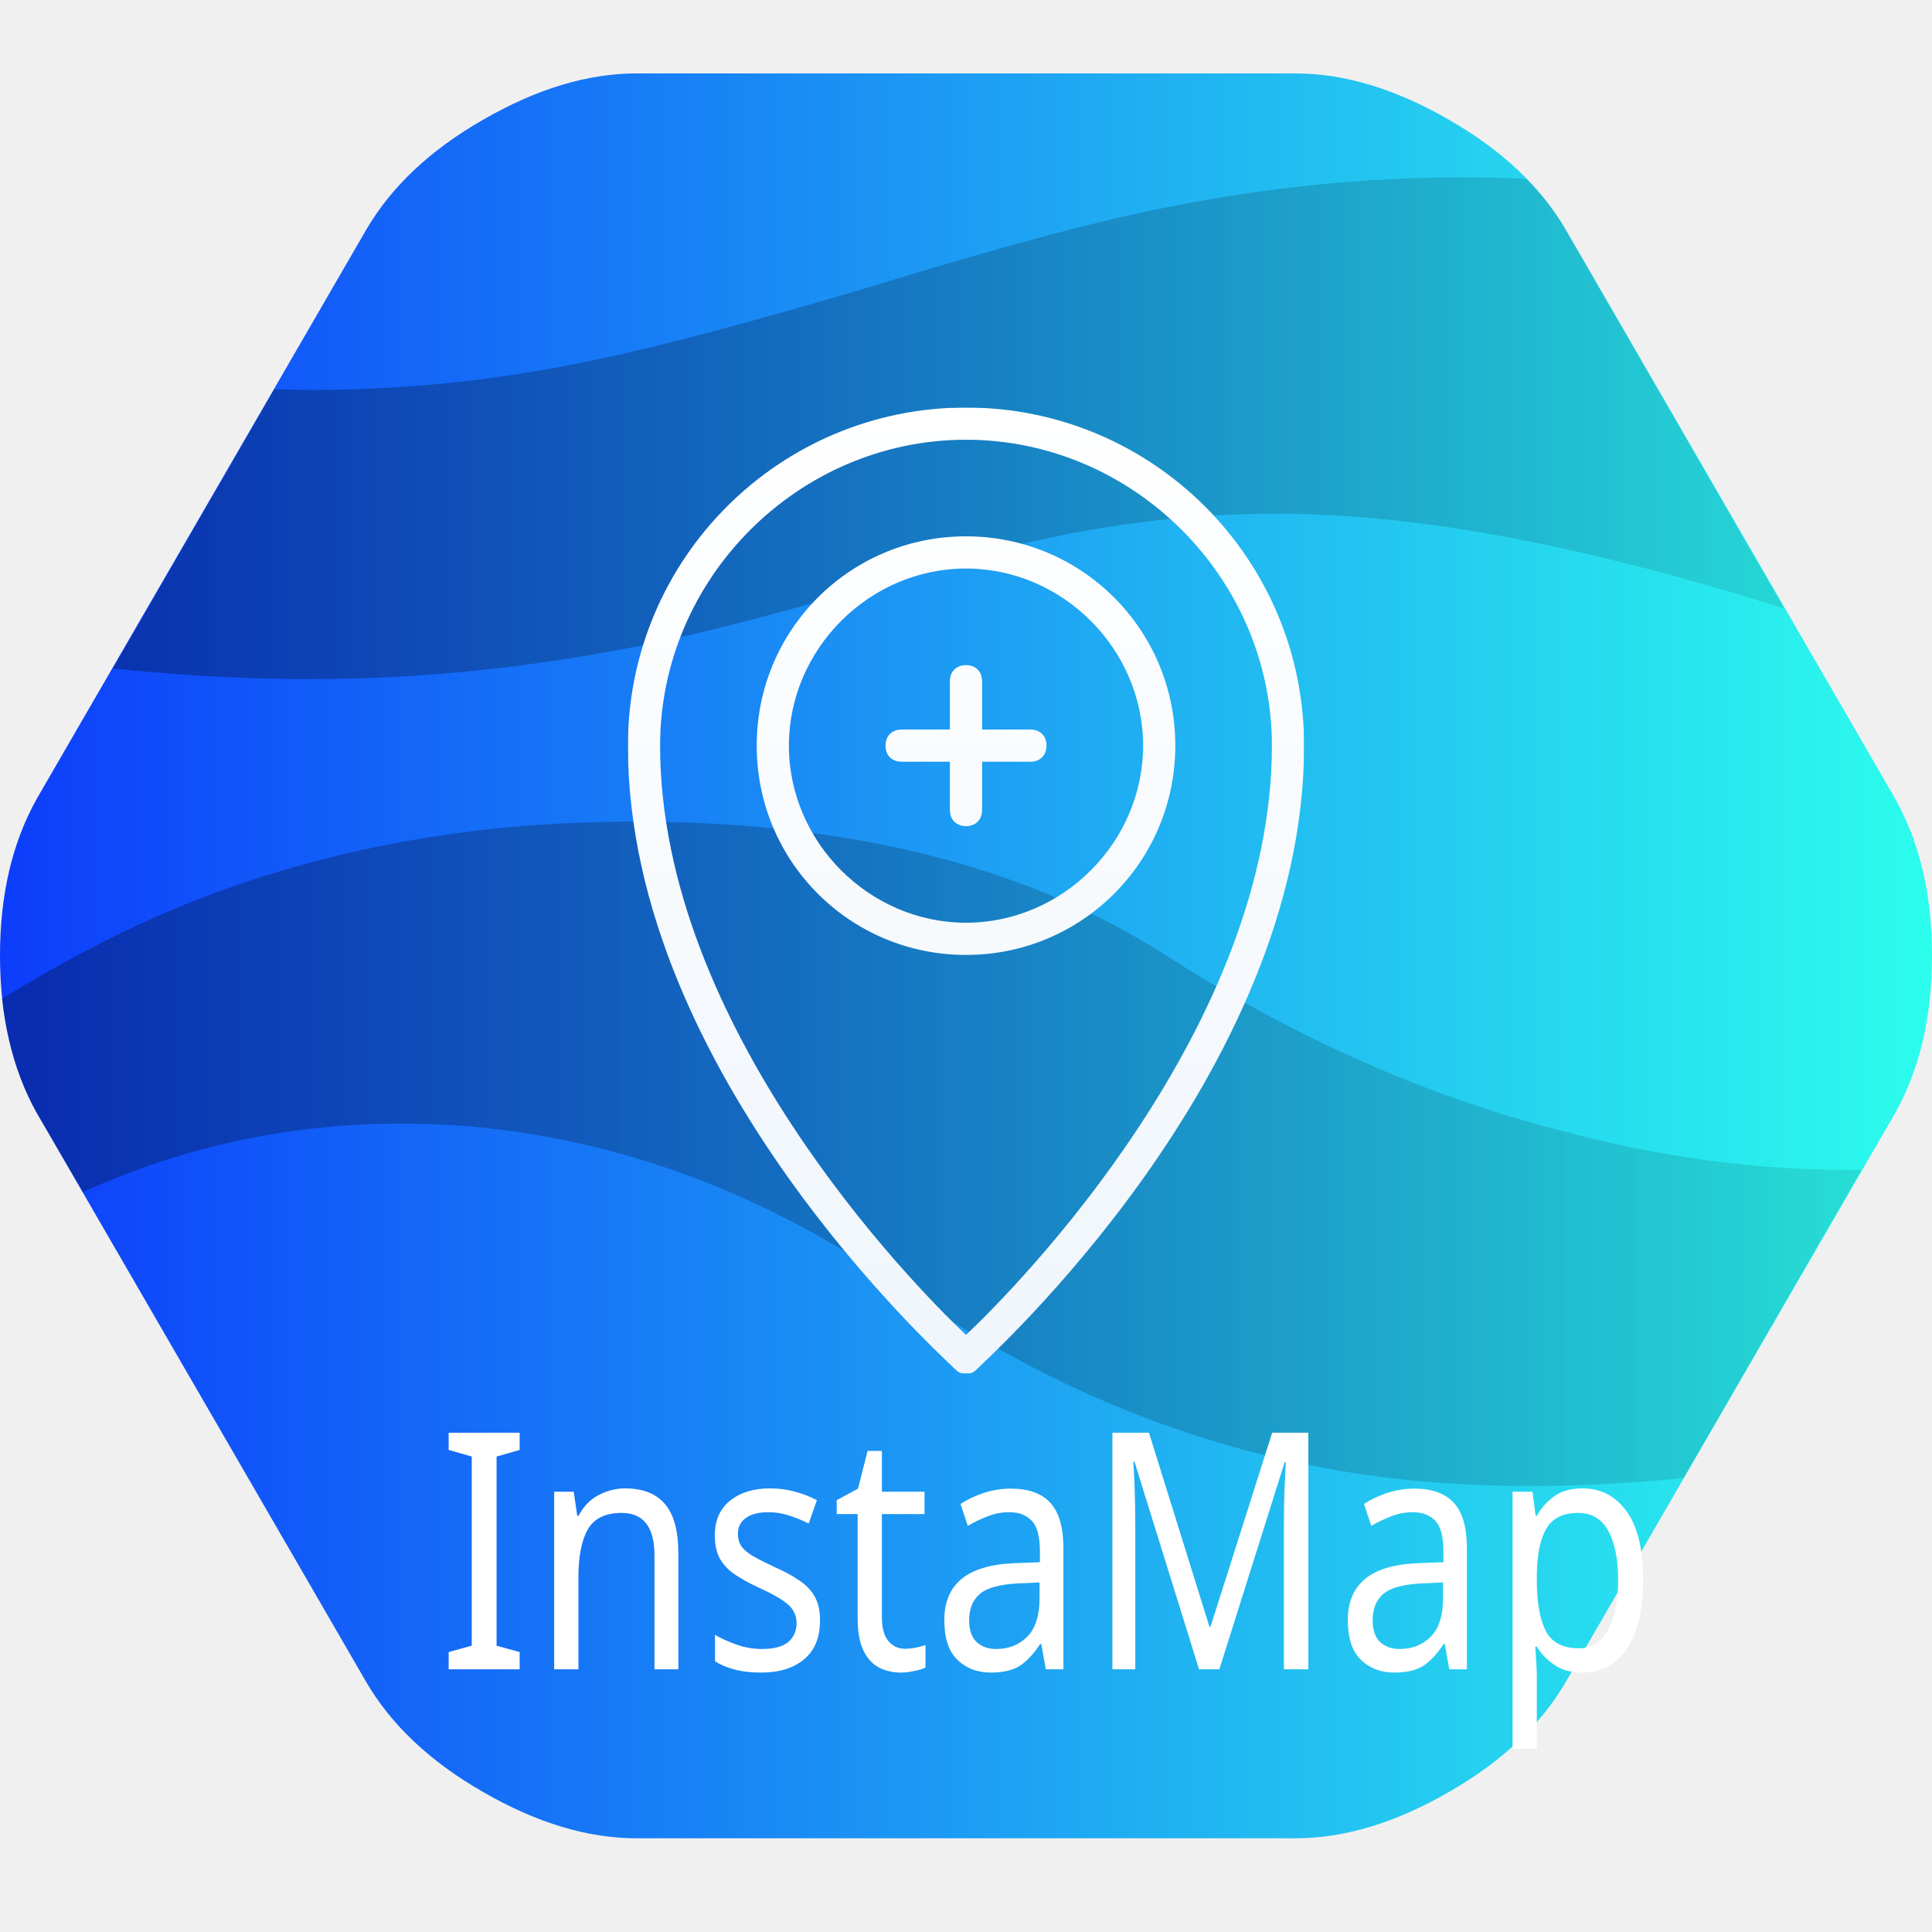
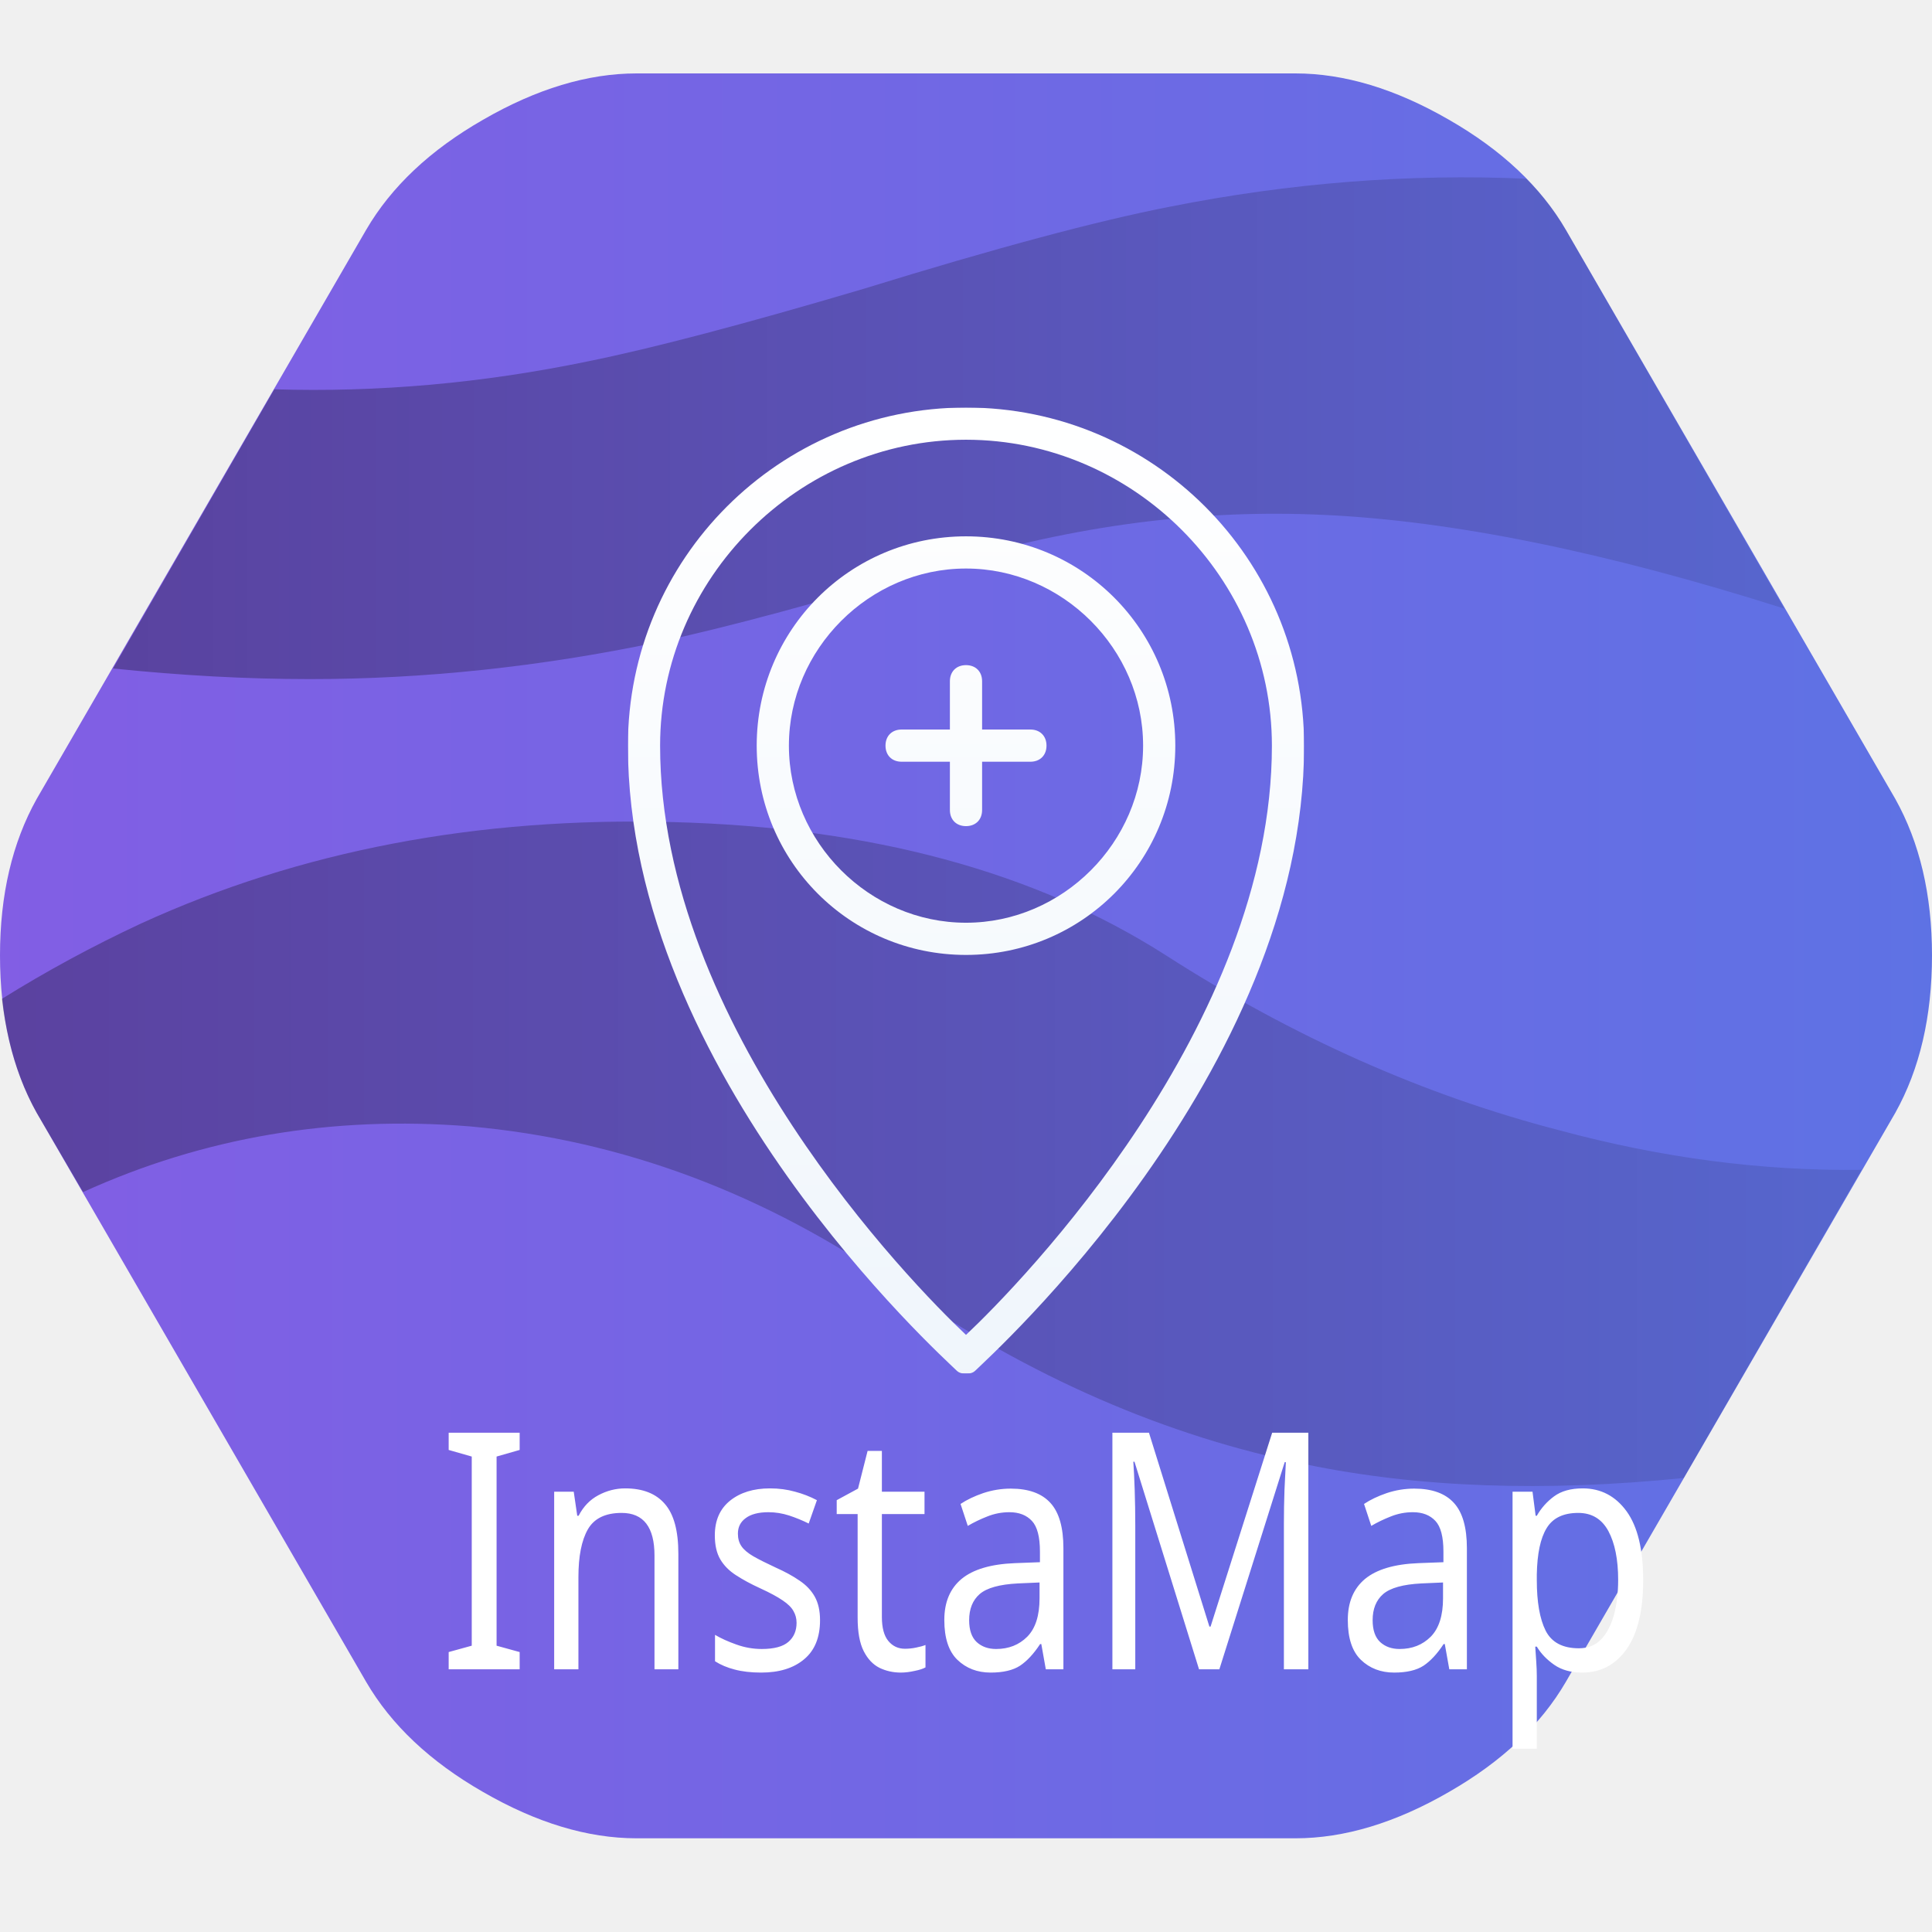
<svg xmlns="http://www.w3.org/2000/svg" version="1.1" id="Layer_1" x="0px" y="0px" width="128px" height="128px" viewBox="0 0 128 128" enable-background="new 0 0 128 128" xml:space="preserve">
  <g>
    <g id="background">
      <linearGradient id="SVGID_1_" gradientUnits="userSpaceOnUse" x1="-137.835" y1="262.613" x2="-137.835" y2="261.613" gradientTransform="matrix(-2.351322e-14 -116.928 -128 2.147932e-14 33614.5 -16053.431)">
-         <stop offset="0" style="stop-color:#0D3CFB" />
-         <stop offset="1" style="stop-color:#2CFEEC" />
+         <stop offset="0" style="stop-color:#825ee4" />
+         <stop offset="1" style="stop-color:#5e72e4" />
      </linearGradient>
      <path fill="url(#SVGID_1_)" d="M125.568,52.928l-21.824-37.696C102.08,12.374,99.498,9.941,96,7.936    c-3.541-2.048-6.934-3.072-10.176-3.072H42.176c-3.243,0-6.634,1.024-10.176,3.072c-3.499,2.005-6.08,4.438-7.744,7.296    L2.432,52.928C0.811,55.829,0,59.285,0,63.296c0,4.054,0.811,7.53,2.432,10.433l21.824,37.695    c1.664,2.859,4.246,5.291,7.744,7.297c3.542,2.047,6.933,3.071,10.176,3.071h43.648c3.242,0,6.635-1.024,10.176-3.071    c3.498-2.006,6.08-4.438,7.744-7.297l21.824-37.695C127.189,70.826,128,67.35,128,63.296    C128,59.285,127.189,55.829,125.568,52.928z" />
    </g>
  </g>
  <g>
    <g id="middle-1">
      <path fill="none" d="M12.608,91.264l9.664,16.704c3.925-1.322,8.512-1.835,13.76-1.536c6.4,0.428,12.458,2.027,18.176,4.801    c2.304,1.066,5.013,2.623,8.128,4.672c1.75,1.109,4.65,3.072,8.704,5.888h14.784c2.262,0,4.65-0.513,7.168-1.536    c2.475-1.023,4.693-2.367,6.656-4.031l-0.896-0.257c-4.65-1.194-10.091-3.114-16.32-5.76c-3.711-1.536-9.344-4.117-16.896-7.744    c-12.331-5.888-21.355-9.706-27.072-11.456c-9.429-2.816-17.301-3.051-23.616-0.703C14.166,90.518,13.418,90.838,12.608,91.264z" />
      <linearGradient id="SVGID_2_" gradientUnits="userSpaceOnUse" x1="53.172" y1="-54.205" x2="149.172" y2="-54.205" gradientTransform="matrix(1.28 0 0 -1.28 -68.06 7.06)">
        <stop offset="0" style="stop-color:#000000;stop-opacity:0.3" />
        <stop offset="1" style="stop-color:#000000;stop-opacity:0.1" />
      </linearGradient>
      <path fill="url(#SVGID_2_)" d="M111.552,97.92l11.776-20.416c-6.57,0.086-13.248-0.789-20.032-2.624    c-8.917-2.304-17.601-6.165-26.048-11.584c-8.662-5.546-19.562-8.491-32.704-8.832c-12.928-0.341-24.661,1.899-35.2,6.72    c-3.2,1.493-6.272,3.157-9.216,4.992c0.341,2.901,1.109,5.419,2.304,7.553l3.072,5.248c7.979-3.627,16.512-5.078,25.6-4.353    c10.112,0.896,19.626,4.458,28.544,10.688c8.619,5.93,17.579,9.834,26.879,11.711C93.994,98.561,102.336,98.858,111.552,97.92z" />
      <linearGradient id="SVGID_3_" gradientUnits="userSpaceOnUse" x1="59.172" y1="-16.649" x2="145.172" y2="-16.649" gradientTransform="matrix(1.28 0 0 -1.28 -68.06 7.06)">
        <stop offset="0" style="stop-color:#000000;stop-opacity:0.3" />
        <stop offset="1" style="stop-color:#000000;stop-opacity:0.1" />
      </linearGradient>
      <path fill="url(#SVGID_3_)" d="M118.208,40.32l-14.464-25.088c-0.683-1.195-1.558-2.325-2.624-3.392    c-7.808-0.341-15.681,0.277-23.616,1.856c-4.821,0.939-11.584,2.752-20.288,5.44c-7.936,2.347-14.016,3.947-18.24,4.8    c-6.998,1.451-13.931,2.069-20.8,1.856L7.488,44.288c4.523,0.469,8.875,0.704,13.056,0.704c7.552,0,15.211-0.811,22.976-2.432    c4.608-0.981,11.008-2.709,19.2-5.184c8.448-2.56,16.768-3.648,24.959-3.264C96.213,34.496,106.389,36.565,118.208,40.32z" />
    </g>
  </g>
  <defs>
    <filter id="Adobe_OpacityMaskFilter" filterUnits="userSpaceOnUse" x="41.6" y="27" width="44.8" height="64">
      <feColorMatrix type="matrix" values="1 0 0 0 0  0 1 0 0 0  0 0 1 0 0  0 0 0 1 0" />
    </filter>
  </defs>
  <mask maskUnits="userSpaceOnUse" x="41.6" y="27" width="44.8" height="64" id="mask">
    <path fill="#FFFFFF" filter="url(#Adobe_OpacityMaskFilter)" d="M125.568,47.992l-21.824-37.76C102.08,7.416,99.498,4.984,96,2.936   c-3.541-2.005-6.934-3.008-10.176-3.008H42.176c-3.243,0-6.634,1.003-10.176,3.008c-3.499,2.048-6.08,4.48-7.744,7.296   L2.432,47.992C0.811,50.851,0,54.307,0,58.36s0.811,7.509,2.432,10.369l21.824,37.76c1.664,2.858,4.246,5.291,7.744,7.296   c3.542,2.048,6.933,3.071,10.176,3.071h43.648c3.242,0,6.635-1.023,10.176-3.071c3.498-2.005,6.08-4.438,7.744-7.296l21.824-37.76   C127.189,65.869,128,62.413,128,58.36S127.189,50.851,125.568,47.992z" />
  </mask>
  <g mask="url(#mask)">
    <g transform="             translate(                                 50 50 )                             translate(0 0)  scale(0.5)                               translate(                                 -50 -50 )">
      <g>
        <g id="picture" transform="scale(3.333333)">
          <linearGradient id="SVGID_4_" gradientUnits="userSpaceOnUse" x1="-92.765" y1="140.639" x2="-92.765" y2="139.639" gradientTransform="matrix(44.8 0 0 -64 4179.296 9002.101)">
            <stop offset="0" style="stop-color:#FFFFFF" />
            <stop offset="1" style="stop-color:#E5EFF9" />
          </linearGradient>
          <path fill="url(#SVGID_4_)" d="M23.4,39.6c-0.128,0-0.256,0-0.384-0.128C22.504,38.96,9.96,27.696,9.96,14.64      C9.96,7.216,15.976,1.2,23.4,1.2c7.424,0,13.44,6.016,13.44,13.44c0,13.056-12.544,24.32-13.056,24.832      C23.656,39.6,23.528,39.6,23.4,39.6z M23.4,2.48c-6.656,0-12.16,5.504-12.16,12.16c0,11.136,9.984,21.376,12.16,23.424      c2.176-2.047,12.16-12.288,12.16-23.424C35.56,7.984,30.056,2.48,23.4,2.48z M25.96,15.28h-5.12c-0.384,0-0.64-0.256-0.64-0.64      S20.456,14,20.84,14h5.12c0.384,0,0.64,0.256,0.64,0.64S26.344,15.28,25.96,15.28z M23.4,17.84c-0.384,0-0.64-0.256-0.64-0.64      v-5.12c0-0.384,0.256-0.64,0.64-0.64c0.384,0,0.64,0.256,0.64,0.64v5.12C24.04,17.584,23.784,17.84,23.4,17.84z M23.4,22.96      c-4.608,0-8.32-3.712-8.32-8.32c0-4.608,3.712-8.32,8.32-8.32c4.608,0,8.32,3.712,8.32,8.32      C31.72,19.248,28.008,22.96,23.4,22.96z M23.4,7.6c-3.84,0-7.04,3.2-7.04,7.04c0,3.84,3.2,7.04,7.04,7.04      c3.84,0,7.04-3.2,7.04-7.04C30.44,10.8,27.24,7.6,23.4,7.6z" />
        </g>
      </g>
    </g>
  </g>
  <text transform="matrix(0.8292 0 0 1 29 110.5938)" fill="#FFFFFF" font-family="'MyriadPro-Regular'" font-size="21.96">InstaMap</text>
</svg>
